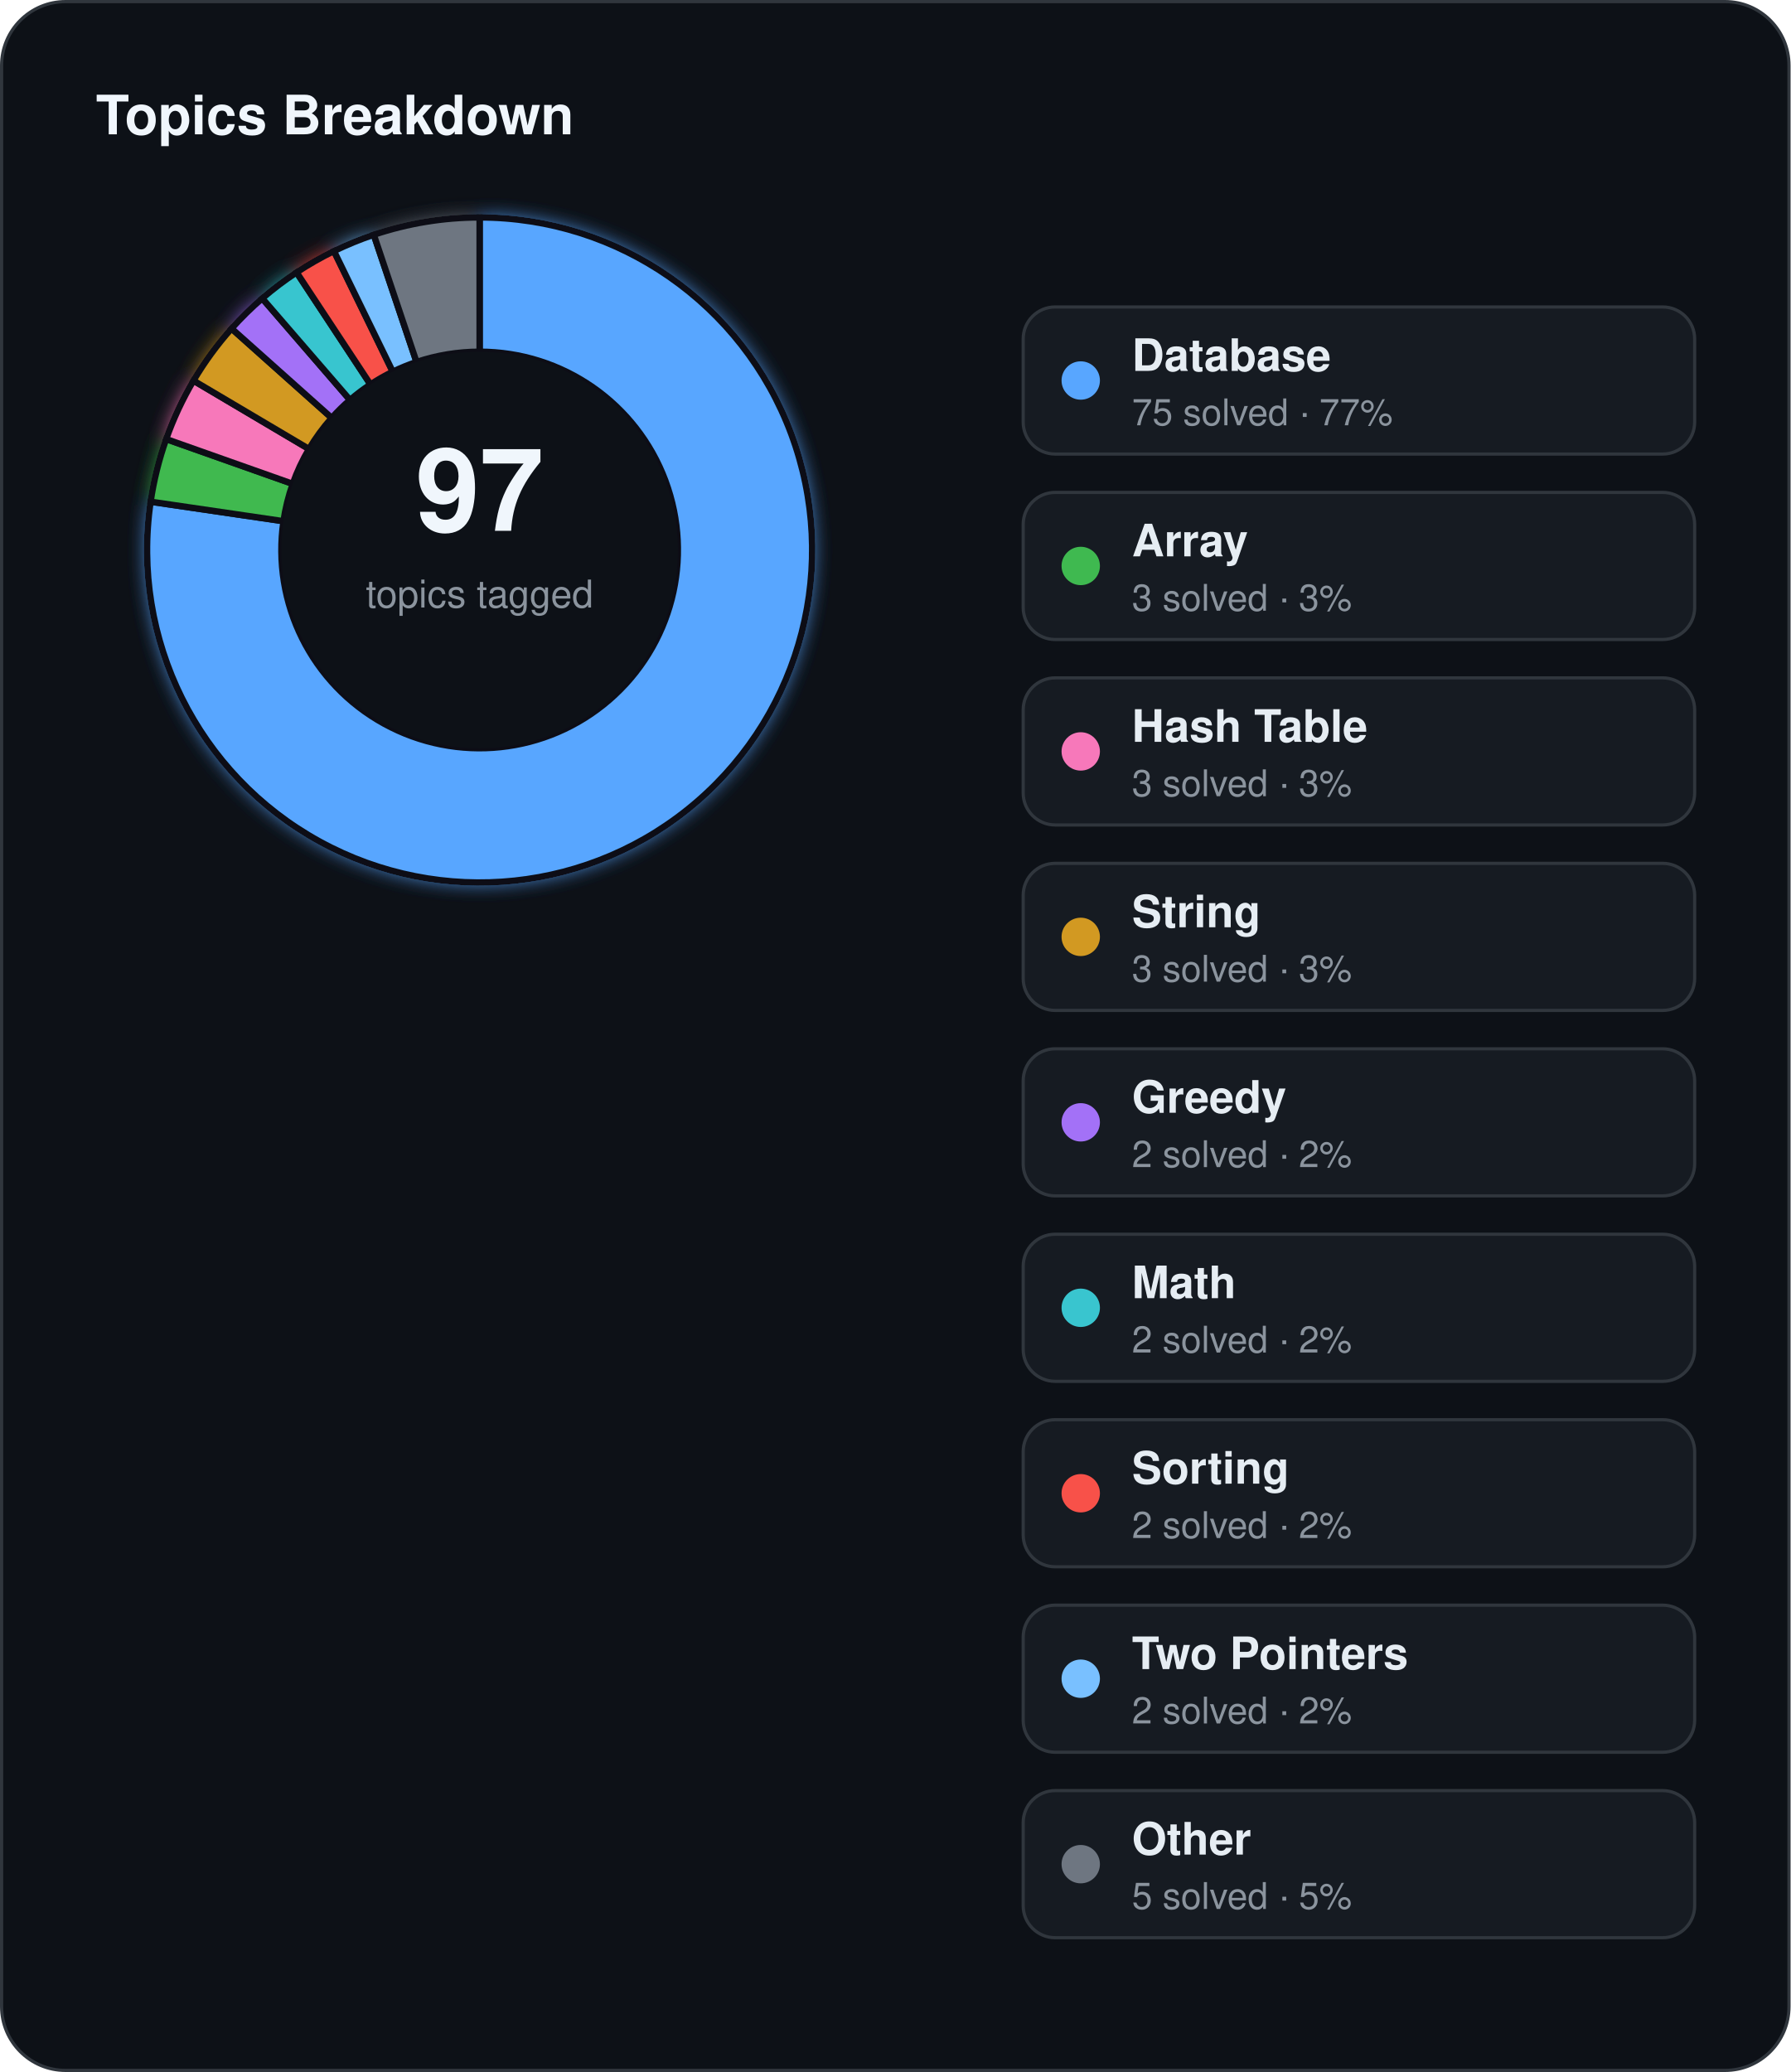
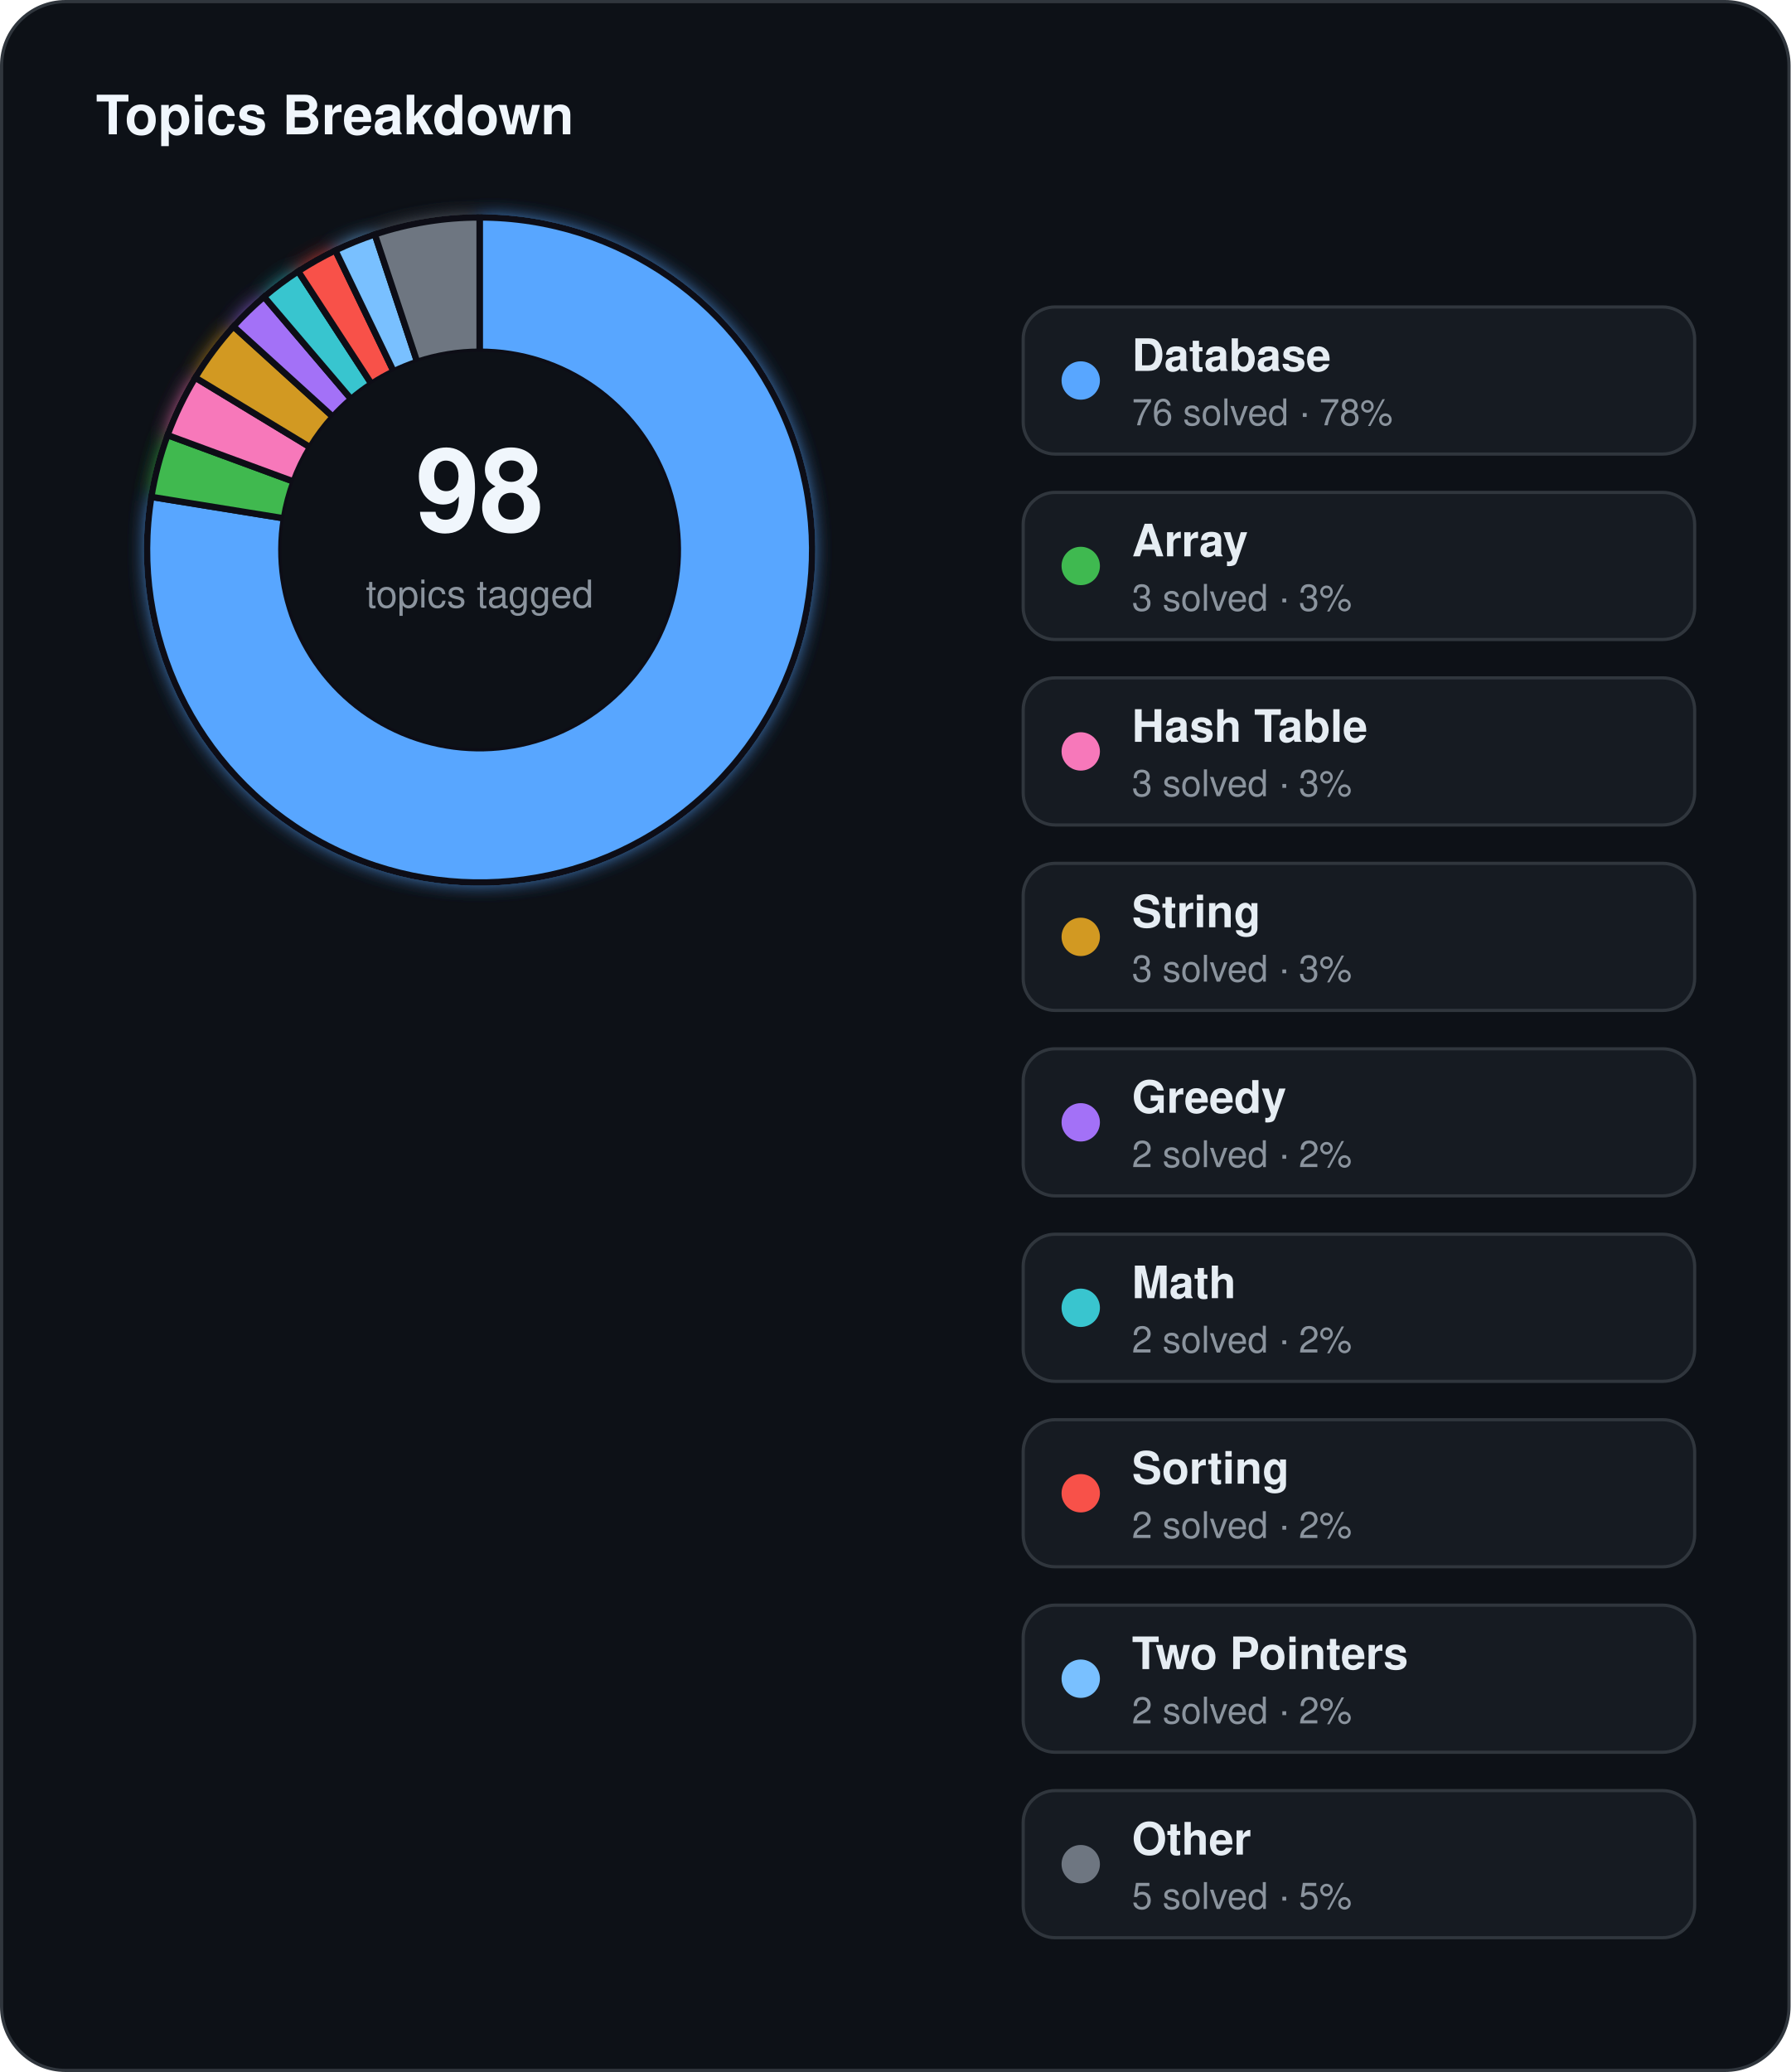
<svg xmlns="http://www.w3.org/2000/svg" width="560" height="648" viewBox="0 0 560 648">
  <defs>
    <filter id="topics-glow" x="-60%" y="-60%" width="220%" height="220%">
      <feGaussianBlur stdDeviation="3" result="blur" />
      <feMerge>
        <feMergeNode in="blur" />
        <feMergeNode in="SourceGraphic" />
      </feMerge>
    </filter>
  </defs>
  <rect x="0.5" y="0.5" width="559" height="647" rx="20" fill="#0d1117" stroke="#30363d" stroke-width="1" />
  <text x="30" y="42" fill="#f0f6fc" font-family="Segoe UI, Helvetica, Arial, sans-serif" font-size="17" font-weight="700">Topics Breakdown</text>
  <g filter="url(#topics-glow)">
-     <path d="M 150.00,68.00 A 104,104 0 1 1 47.10,156.90 L 88.66,163.00 A 62,62 0 1 0 150.00,110.00 Z" fill="#58a6ff" stroke="#0d1117" stroke-width="2" />
-     <path d="M 47.10,156.90 A 104,104 0 0 1 51.96,137.31 L 91.55,151.32 A 62,62 0 0 0 88.66,163.00 Z" fill="#3fb950" stroke="#0d1117" stroke-width="2" />
-     <path d="M 51.96,137.31 A 104,104 0 0 1 60.50,119.03 L 96.64,140.42 A 62,62 0 0 0 91.55,151.32 Z" fill="#f778ba" stroke="#0d1117" stroke-width="2" />
-     <path d="M 60.50,119.03 A 104,104 0 0 1 72.41,102.74 L 103.75,130.71 A 62,62 0 0 0 96.64,140.42 Z" fill="#d29922" stroke="#0d1117" stroke-width="2" />
-     <path d="M 72.41,102.74 A 104,104 0 0 1 82.01,93.30 L 109.47,125.08 A 62,62 0 0 0 103.75,130.71 Z" fill="#a371f7" stroke="#0d1117" stroke-width="2" />
-     <path d="M 82.01,93.30 A 104,104 0 0 1 92.75,85.18 L 115.87,120.24 A 62,62 0 0 0 109.47,125.08 Z" fill="#39c5cf" stroke="#0d1117" stroke-width="2" />
-     <path d="M 92.75,85.18 A 104,104 0 0 1 104.44,78.51 L 122.84,116.26 A 62,62 0 0 0 115.87,120.24 Z" fill="#f85149" stroke="#0d1117" stroke-width="2" />
-     <path d="M 104.44,78.51 A 104,104 0 0 1 116.90,73.41 L 130.27,113.22 A 62,62 0 0 0 122.84,116.26 Z" fill="#79c0ff" stroke="#0d1117" stroke-width="2" />
-     <path d="M 116.90,73.41 A 104,104 0 0 1 150.00,68.00 L 150.00,110.00 A 62,62 0 0 0 130.27,113.22 Z" fill="#6e7681" stroke="#0d1117" stroke-width="2" />
+     <path d="M 150.00,68.00 A 104,104 0 1 1 47.33,155.40 L 88.79,162.10 A 62,62 0 1 0 150.00,110.00 Z" fill="#58a6ff" stroke="#0d1117" stroke-width="2" />
+     <path d="M 47.33,155.40 A 104,104 0 0 1 52.40,136.08 L 91.81,150.59 A 62,62 0 0 0 88.79,162.10 Z" fill="#3fb950" stroke="#0d1117" stroke-width="2" />
+     <path d="M 52.40,136.08 A 104,104 0 0 1 61.07,118.09 L 96.98,139.86 A 62,62 0 0 0 91.81,150.59 Z" fill="#f778ba" stroke="#0d1117" stroke-width="2" />
+     <path d="M 61.07,118.09 A 104,104 0 0 1 73.01,102.08 L 104.10,130.32 A 62,62 0 0 0 96.98,139.86 Z" fill="#d29922" stroke="#0d1117" stroke-width="2" />
+     <path d="M 73.01,102.08 A 104,104 0 0 1 82.58,92.81 L 109.81,124.79 A 62,62 0 0 0 104.10,130.32 Z" fill="#a371f7" stroke="#0d1117" stroke-width="2" />
+     <path d="M 82.58,92.81 A 104,104 0 0 1 93.26,84.84 L 116.18,120.04 A 62,62 0 0 0 109.81,124.79 Z" fill="#39c5cf" stroke="#0d1117" stroke-width="2" />
+     <path d="M 93.26,84.84 A 104,104 0 0 1 104.88,78.30 L 123.10,116.14 A 62,62 0 0 0 116.18,120.04 Z" fill="#f85149" stroke="#0d1117" stroke-width="2" />
+     <path d="M 104.88,78.30 A 104,104 0 0 1 117.23,73.30 L 130.46,113.16 A 62,62 0 0 0 123.10,116.14 Z" fill="#79c0ff" stroke="#0d1117" stroke-width="2" />
+     <path d="M 117.23,73.30 A 104,104 0 0 1 150.00,68.00 L 150.00,110.00 A 62,62 0 0 0 130.46,113.16 Z" fill="#6e7681" stroke="#0d1117" stroke-width="2" />
  </g>
  <circle cx="150" cy="172" r="62" fill="#0d1117" />
-   <text x="150" y="166" text-anchor="middle" fill="#f0f6fc" font-family="Segoe UI, Helvetica, Arial, sans-serif" font-size="36" font-weight="700">97</text>
+   <text x="150" y="166" text-anchor="middle" fill="#f0f6fc" font-family="Segoe UI, Helvetica, Arial, sans-serif" font-size="36" font-weight="700">98</text>
  <text x="150" y="190" text-anchor="middle" fill="#8b949e" font-family="Segoe UI, Helvetica, Arial, sans-serif" font-size="12">topics tagged</text>
  <rect x="320" y="96" width="210" height="46" rx="10" fill="#161b22" stroke="#30363d" stroke-width="1" />
  <circle cx="338" cy="119" r="6" fill="#58a6ff" />
  <text x="354" y="116" fill="#e6edf3" font-family="Segoe UI, Helvetica, Arial, sans-serif" font-size="14" font-weight="600">Database</text>
-   <text x="354" y="133" fill="#8b949e" font-family="Segoe UI, Helvetica, Arial, sans-serif" font-size="11.5">75 solved · 77%</text>
+   <text x="354" y="133" fill="#8b949e" font-family="Segoe UI, Helvetica, Arial, sans-serif" font-size="11.5">76 solved · 78%</text>
  <rect x="320" y="154" width="210" height="46" rx="10" fill="#161b22" stroke="#30363d" stroke-width="1" />
  <circle cx="338" cy="177" r="6" fill="#3fb950" />
  <text x="354" y="174" fill="#e6edf3" font-family="Segoe UI, Helvetica, Arial, sans-serif" font-size="14" font-weight="600">Array</text>
  <text x="354" y="191" fill="#8b949e" font-family="Segoe UI, Helvetica, Arial, sans-serif" font-size="11.5">3 solved · 3%</text>
  <rect x="320" y="212" width="210" height="46" rx="10" fill="#161b22" stroke="#30363d" stroke-width="1" />
  <circle cx="338" cy="235" r="6" fill="#f778ba" />
  <text x="354" y="232" fill="#e6edf3" font-family="Segoe UI, Helvetica, Arial, sans-serif" font-size="14" font-weight="600">Hash Table</text>
  <text x="354" y="249" fill="#8b949e" font-family="Segoe UI, Helvetica, Arial, sans-serif" font-size="11.5">3 solved · 3%</text>
  <rect x="320" y="270" width="210" height="46" rx="10" fill="#161b22" stroke="#30363d" stroke-width="1" />
  <circle cx="338" cy="293" r="6" fill="#d29922" />
  <text x="354" y="290" fill="#e6edf3" font-family="Segoe UI, Helvetica, Arial, sans-serif" font-size="14" font-weight="600">String</text>
  <text x="354" y="307" fill="#8b949e" font-family="Segoe UI, Helvetica, Arial, sans-serif" font-size="11.5">3 solved · 3%</text>
  <rect x="320" y="328" width="210" height="46" rx="10" fill="#161b22" stroke="#30363d" stroke-width="1" />
  <circle cx="338" cy="351" r="6" fill="#a371f7" />
  <text x="354" y="348" fill="#e6edf3" font-family="Segoe UI, Helvetica, Arial, sans-serif" font-size="14" font-weight="600">Greedy</text>
  <text x="354" y="365" fill="#8b949e" font-family="Segoe UI, Helvetica, Arial, sans-serif" font-size="11.5">2 solved · 2%</text>
  <rect x="320" y="386" width="210" height="46" rx="10" fill="#161b22" stroke="#30363d" stroke-width="1" />
  <circle cx="338" cy="409" r="6" fill="#39c5cf" />
  <text x="354" y="406" fill="#e6edf3" font-family="Segoe UI, Helvetica, Arial, sans-serif" font-size="14" font-weight="600">Math</text>
  <text x="354" y="423" fill="#8b949e" font-family="Segoe UI, Helvetica, Arial, sans-serif" font-size="11.5">2 solved · 2%</text>
  <rect x="320" y="444" width="210" height="46" rx="10" fill="#161b22" stroke="#30363d" stroke-width="1" />
  <circle cx="338" cy="467" r="6" fill="#f85149" />
  <text x="354" y="464" fill="#e6edf3" font-family="Segoe UI, Helvetica, Arial, sans-serif" font-size="14" font-weight="600">Sorting</text>
  <text x="354" y="481" fill="#8b949e" font-family="Segoe UI, Helvetica, Arial, sans-serif" font-size="11.5">2 solved · 2%</text>
  <rect x="320" y="502" width="210" height="46" rx="10" fill="#161b22" stroke="#30363d" stroke-width="1" />
  <circle cx="338" cy="525" r="6" fill="#79c0ff" />
  <text x="354" y="522" fill="#e6edf3" font-family="Segoe UI, Helvetica, Arial, sans-serif" font-size="14" font-weight="600">Two Pointers</text>
  <text x="354" y="539" fill="#8b949e" font-family="Segoe UI, Helvetica, Arial, sans-serif" font-size="11.5">2 solved · 2%</text>
  <rect x="320" y="560" width="210" height="46" rx="10" fill="#161b22" stroke="#30363d" stroke-width="1" />
  <circle cx="338" cy="583" r="6" fill="#6e7681" />
  <text x="354" y="580" fill="#e6edf3" font-family="Segoe UI, Helvetica, Arial, sans-serif" font-size="14" font-weight="600">Other</text>
  <text x="354" y="597" fill="#8b949e" font-family="Segoe UI, Helvetica, Arial, sans-serif" font-size="11.5">5 solved · 5%</text>
</svg>
